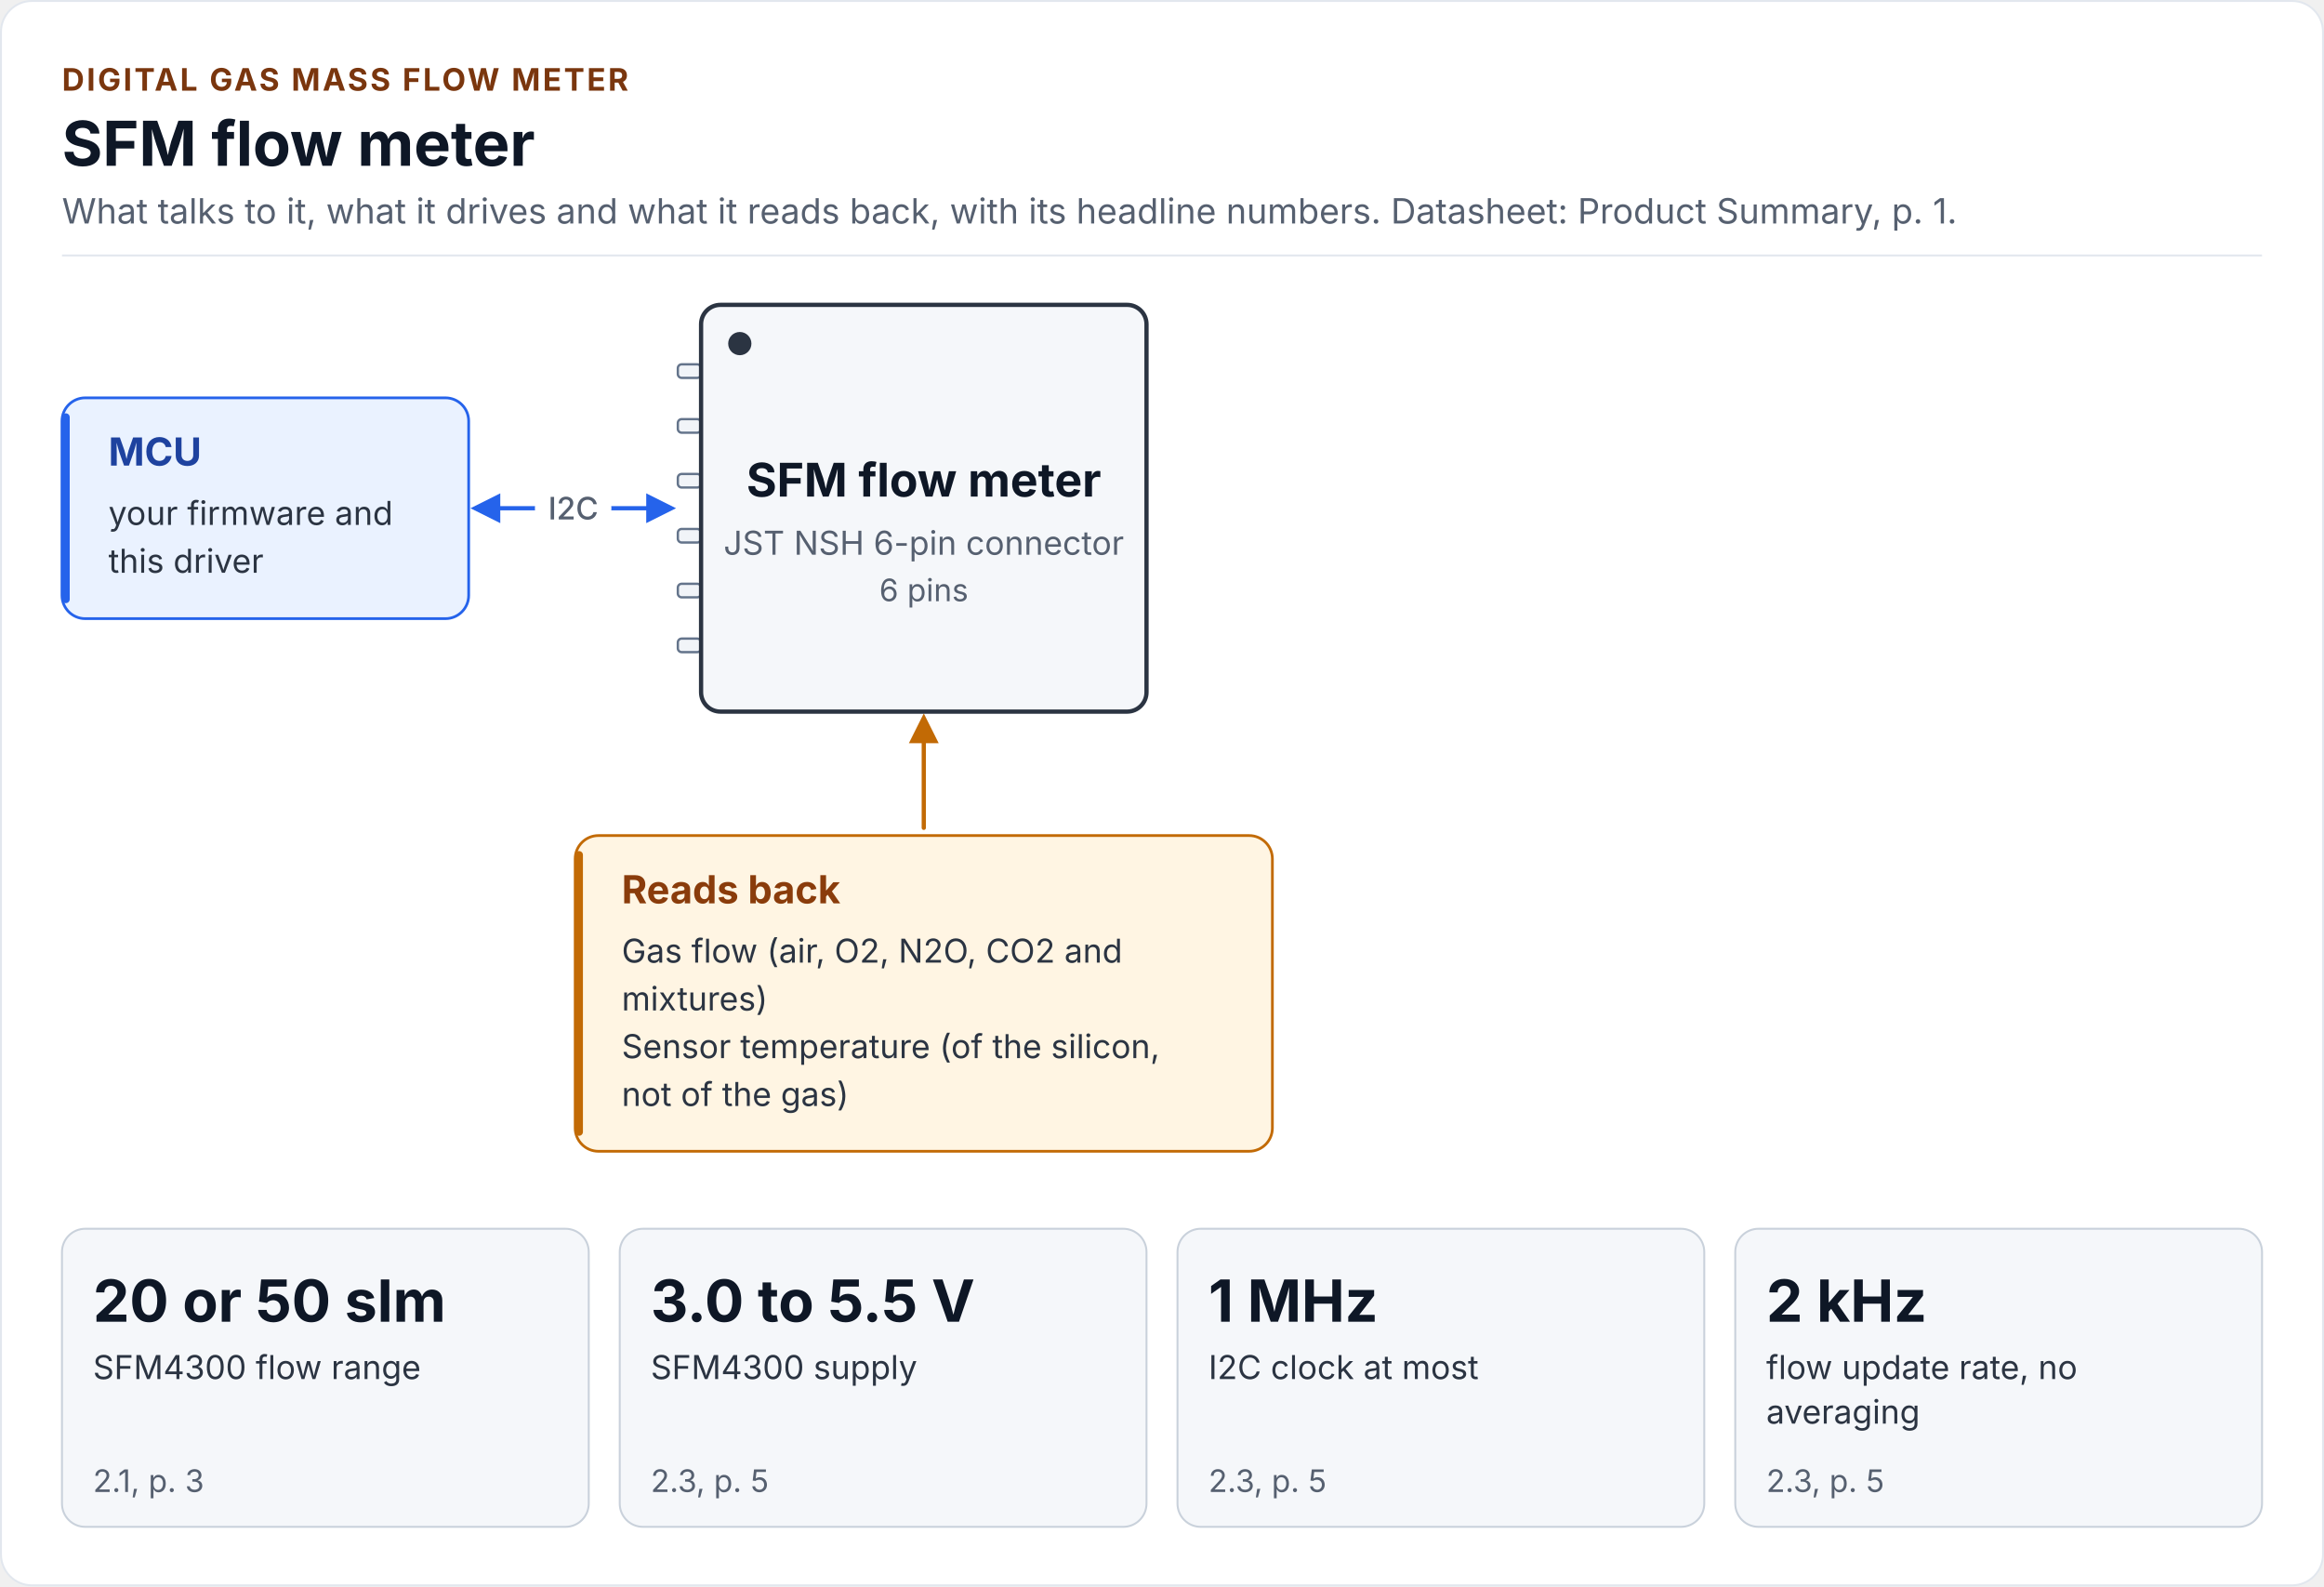
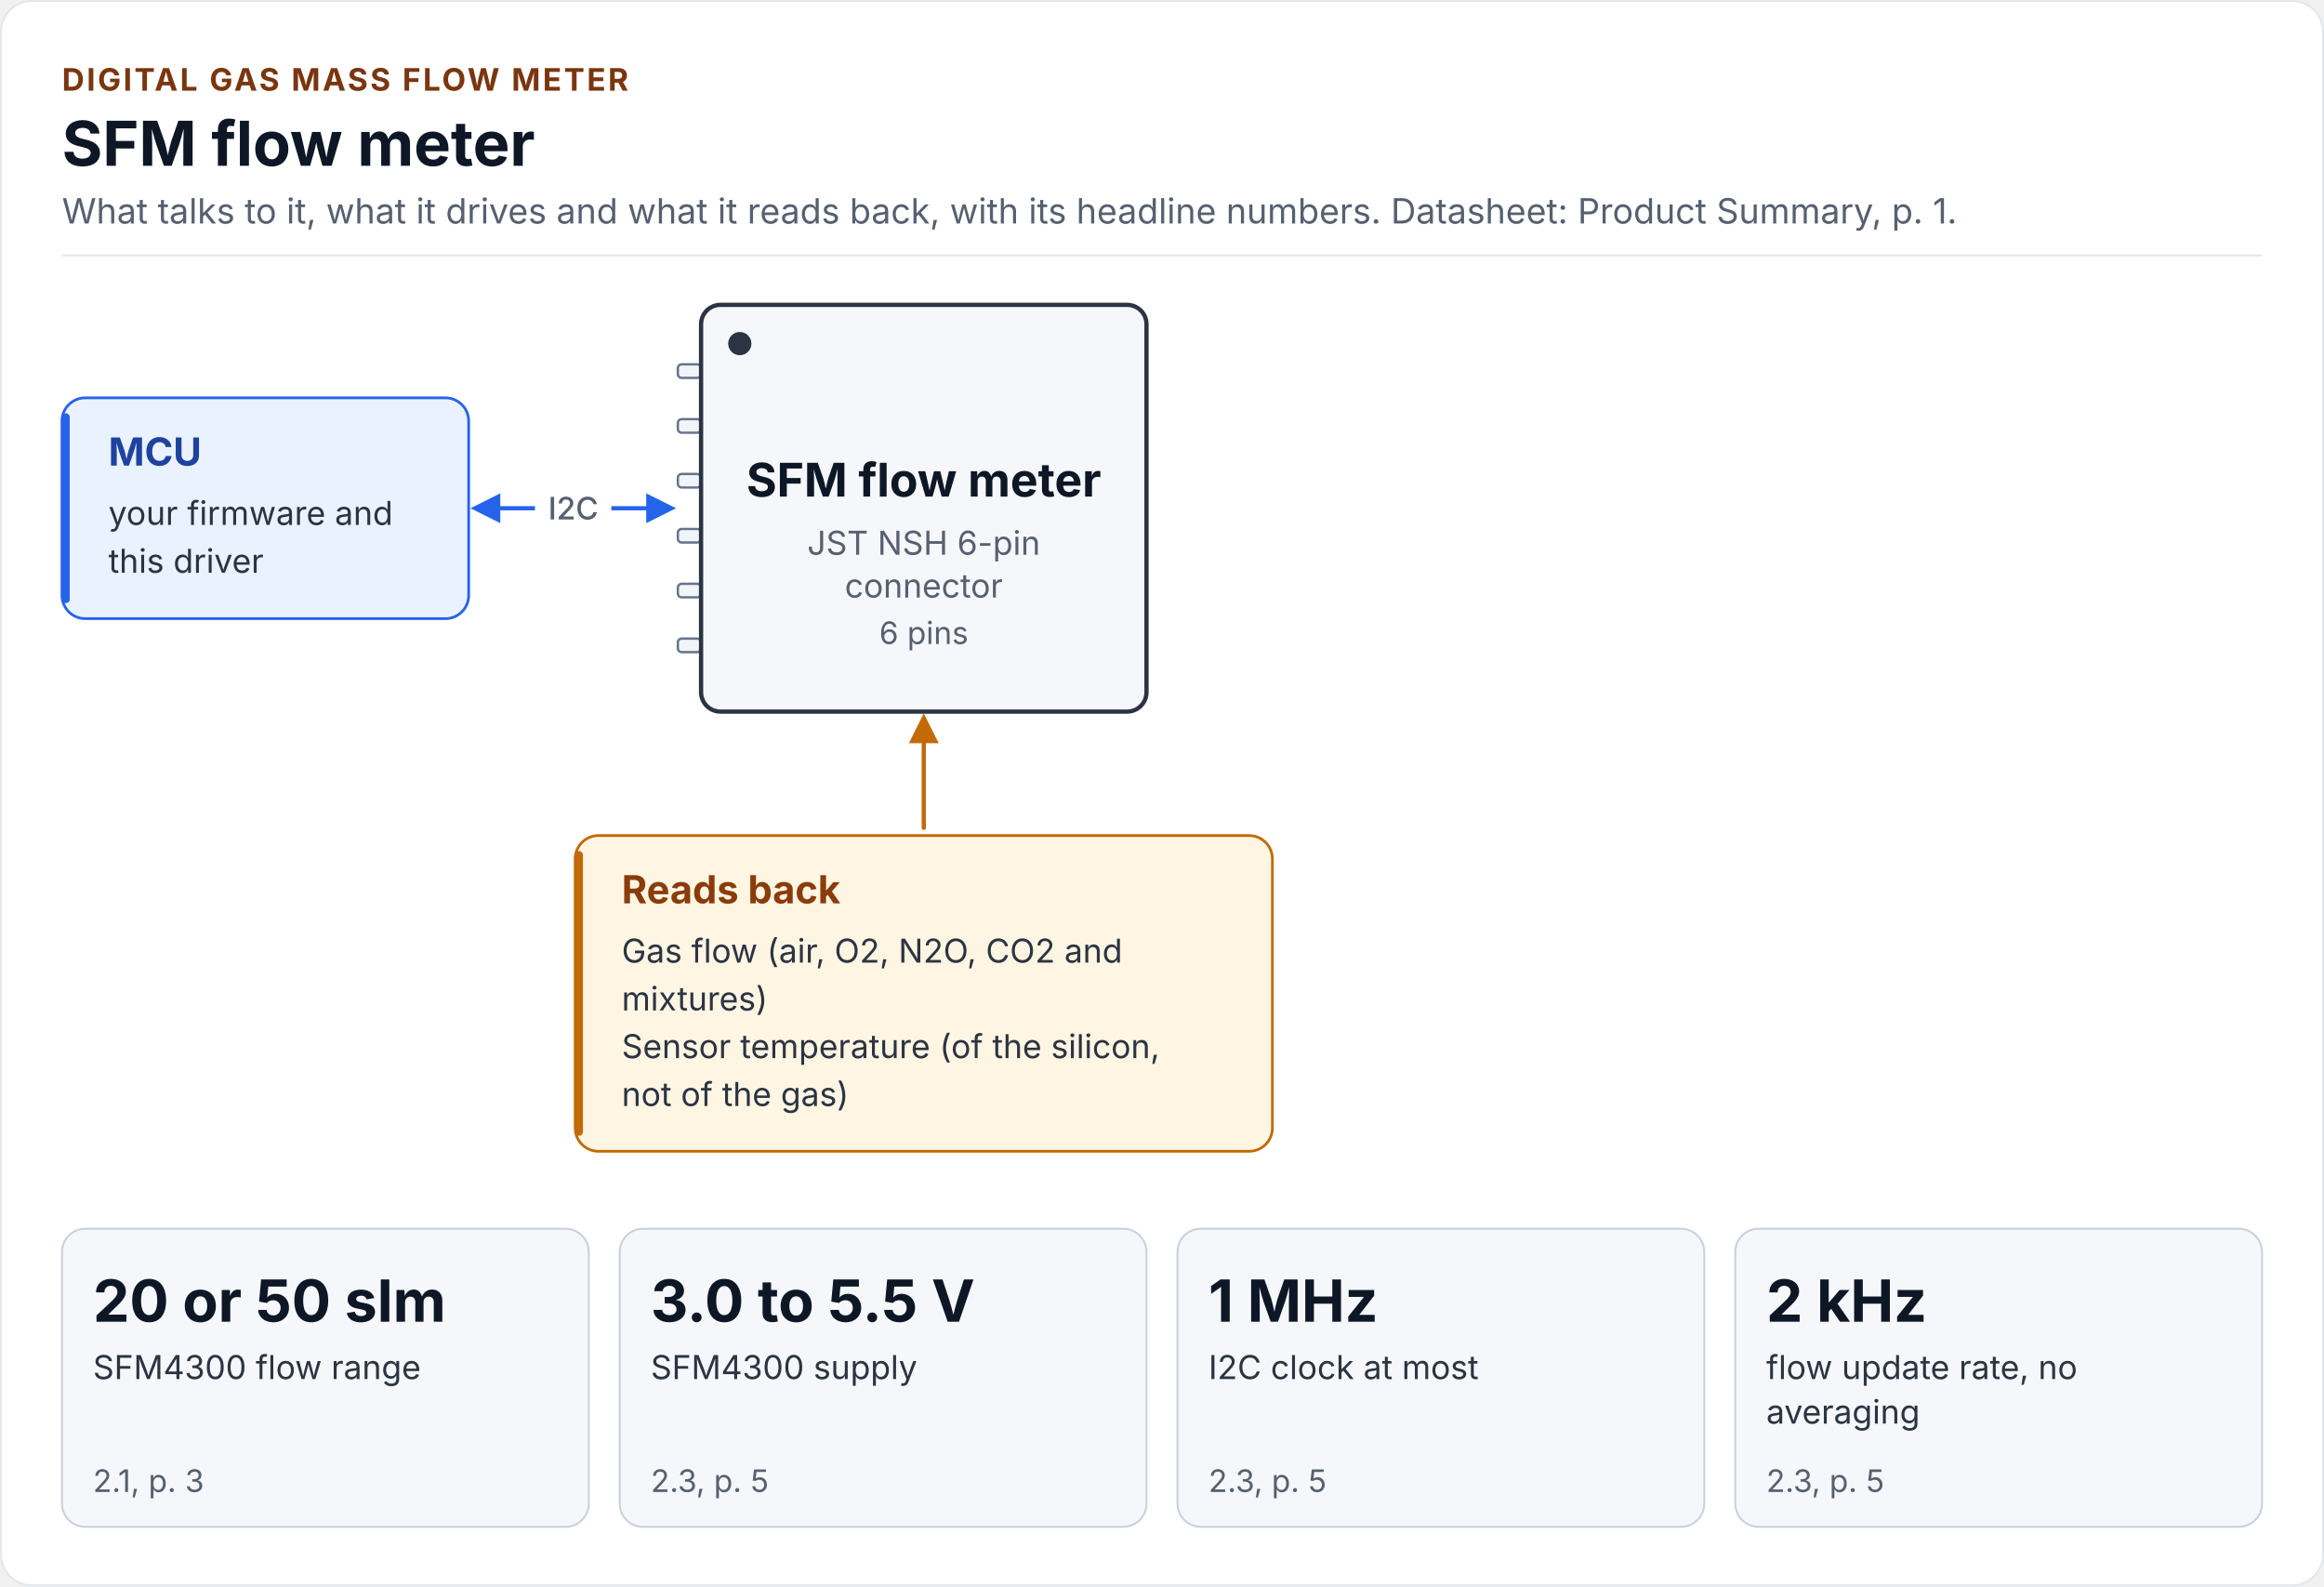
<svg xmlns="http://www.w3.org/2000/svg" width="1200" height="819" viewBox="0 0 1200 819" role="img" aria-labelledby="chip-hero-title chip-hero-desc" font-family="Inter, 'Segoe UI', Roboto, 'Helvetica Neue', Arial, sans-serif">
  <defs>
    <marker id="fk-arrow-amber-strong" viewBox="0 0 10 10" refX="8" refY="5" markerWidth="7" markerHeight="7" orient="auto-start-reverse">
      <path d="M0 0L10 5L0 10z" fill="#C26A05" />
    </marker>
    <marker id="fk-arrow-blue-strong" viewBox="0 0 10 10" refX="8" refY="5" markerWidth="7" markerHeight="7" orient="auto-start-reverse">
      <path d="M0 0L10 5L0 10z" fill="#2563EB" />
    </marker>
  </defs>
  <rect x="0.5" y="0.5" width="1199" height="818" rx="16" fill="#FFFFFF" stroke="#E2E7EE" />
  <text x="32" y="46.8" font-size="16" font-weight="700" letter-spacing="1.2" fill="#7A360E">DIGITAL GAS MASS FLOW METER</text>
  <text x="32" y="85.6" font-size="32" font-weight="700" fill="#0E1726">SFM flow meter</text>
  <text x="32" y="115.4" font-size="18" fill="#566070">What talks to it, what it drives and what it reads back, with its headline numbers. Datasheet: Product Summary, p. 1.</text>
  <rect x="32" y="131.4" width="1136" height="1" fill="#E2E7EE" />
  <path d="M246 262.4 L346 262.4" fill="none" stroke="#2563EB" stroke-width="2.2" stroke-linecap="round" stroke-linejoin="round" marker-end="url(#fk-arrow-blue-strong)" marker-start="url(#fk-arrow-blue-strong)" />
  <path d="M477 427.4 L477 371.4" fill="none" stroke="#C26A05" stroke-width="2.2" stroke-linecap="round" stroke-linejoin="round" marker-end="url(#fk-arrow-amber-strong)" />
  <rect x="350" y="188.1" width="12" height="7" rx="2" fill="#F1F4F8" stroke="#64748B" stroke-width="1.2" />
  <rect x="350" y="216.4" width="12" height="7" rx="2" fill="#F1F4F8" stroke="#64748B" stroke-width="1.2" />
  <rect x="350" y="244.7" width="12" height="7" rx="2" fill="#F1F4F8" stroke="#64748B" stroke-width="1.2" />
  <rect x="350" y="273.1" width="12" height="7" rx="2" fill="#F1F4F8" stroke="#64748B" stroke-width="1.2" />
  <rect x="350" y="301.4" width="12" height="7" rx="2" fill="#F1F4F8" stroke="#64748B" stroke-width="1.2" />
  <rect x="350" y="329.7" width="12" height="7" rx="2" fill="#F1F4F8" stroke="#64748B" stroke-width="1.2" />
  <rect x="362" y="157.4" width="230" height="210" rx="10" fill="#F5F7FA" stroke="#2B3442" stroke-width="2.2" />
  <circle cx="382" cy="177.4" r="6" fill="#2B3442" />
  <rect x="32" y="205.4" width="210" height="114" rx="12" fill="#EAF2FF" stroke="#2563EB" stroke-width="1.4" />
  <rect x="32" y="213.4" width="4" height="98" rx="2" fill="#2563EB" />
  <rect x="297" y="431.4" width="360" height="163" rx="12" fill="#FFF5E3" stroke="#C26A05" stroke-width="1.4" />
  <rect x="297" y="439.4" width="4" height="147" rx="2" fill="#C26A05" />
  <rect x="32" y="634.4" width="272" height="153.9" rx="12" fill="#F5F7FA" stroke="#C9D1DB" stroke-width="1" />
  <rect x="320" y="634.4" width="272" height="153.9" rx="12" fill="#F5F7FA" stroke="#C9D1DB" stroke-width="1" />
  <rect x="608" y="634.4" width="272" height="153.9" rx="12" fill="#F5F7FA" stroke="#C9D1DB" stroke-width="1" />
  <rect x="896" y="634.4" width="272" height="153.9" rx="12" fill="#F5F7FA" stroke="#C9D1DB" stroke-width="1" />
  <text x="477" y="256.4" font-size="24" font-weight="700" text-anchor="middle" fill="#0E1726">SFM flow meter</text>
-   <text x="477" y="286.4" font-size="17" text-anchor="middle" fill="#566070">JST NSH 6-pin connector</text>
-   <text x="477" y="310.4" font-size="16" text-anchor="middle" fill="#566070">6 pins</text>
+   <text x="477" y="286.4" font-size="17" text-anchor="middle" fill="#566070">JST NSH 6-pin</text>
+   <text x="477" y="308.5" font-size="17" text-anchor="middle" fill="#566070">connector</text>
+   <text x="477" y="332.5" font-size="16" text-anchor="middle" fill="#566070">6 pins</text>
  <text x="56" y="240.4" font-size="20" font-weight="700" fill="#1E429F">MCU</text>
  <text x="56" y="271" font-size="17" fill="#2B3442">your firmware and</text>
  <text x="56" y="295.7" font-size="17" fill="#2B3442">this driver</text>
  <rect x="276.2" y="250.4" width="39.5" height="24" rx="12" fill="#FFFFFF" />
  <text x="296" y="268.2" font-size="16" font-weight="500" text-anchor="middle" fill="#566070">I2C</text>
  <text x="321" y="466.4" font-size="20" font-weight="700" fill="#8A3C0B">Reads back</text>
  <text x="321" y="497" font-size="17" fill="#2B3442">Gas flow (air, O2, N2O, CO2 and</text>
  <text x="321" y="521.7" font-size="17" fill="#2B3442">mixtures)</text>
  <text x="321" y="546.3" font-size="17" fill="#2B3442">Sensor temperature (of the silicon,</text>
  <text x="321" y="571" font-size="17" fill="#2B3442">not of the gas)</text>
  <text x="48" y="682.4" font-size="30" font-weight="700" fill="#0E1726">20 or 50 slm</text>
  <text x="48" y="712" font-size="17" fill="#2B3442">SFM4300 flow range</text>
  <text x="48" y="770.3" font-size="16" fill="#566070">2.1, p. 3</text>
  <text x="336" y="682.4" font-size="30" font-weight="700" fill="#0E1726">3.0 to 5.5 V</text>
  <text x="336" y="712" font-size="17" fill="#2B3442">SFM4300 supply</text>
  <text x="336" y="770.3" font-size="16" fill="#566070">2.3, p. 5</text>
  <text x="624" y="682.4" font-size="30" font-weight="700" fill="#0E1726">1 MHz</text>
  <text x="624" y="712" font-size="17" fill="#2B3442">I2C clock at most</text>
  <text x="624" y="770.3" font-size="16" fill="#566070">2.3, p. 5</text>
  <text x="912" y="682.4" font-size="30" font-weight="700" fill="#0E1726">2 kHz</text>
  <text x="912" y="712" font-size="17" fill="#2B3442">flow update rate, no</text>
  <text x="912" y="735" font-size="17" fill="#2B3442">averaging</text>
  <text x="912" y="770.3" font-size="16" fill="#566070">2.3, p. 5</text>
</svg>
